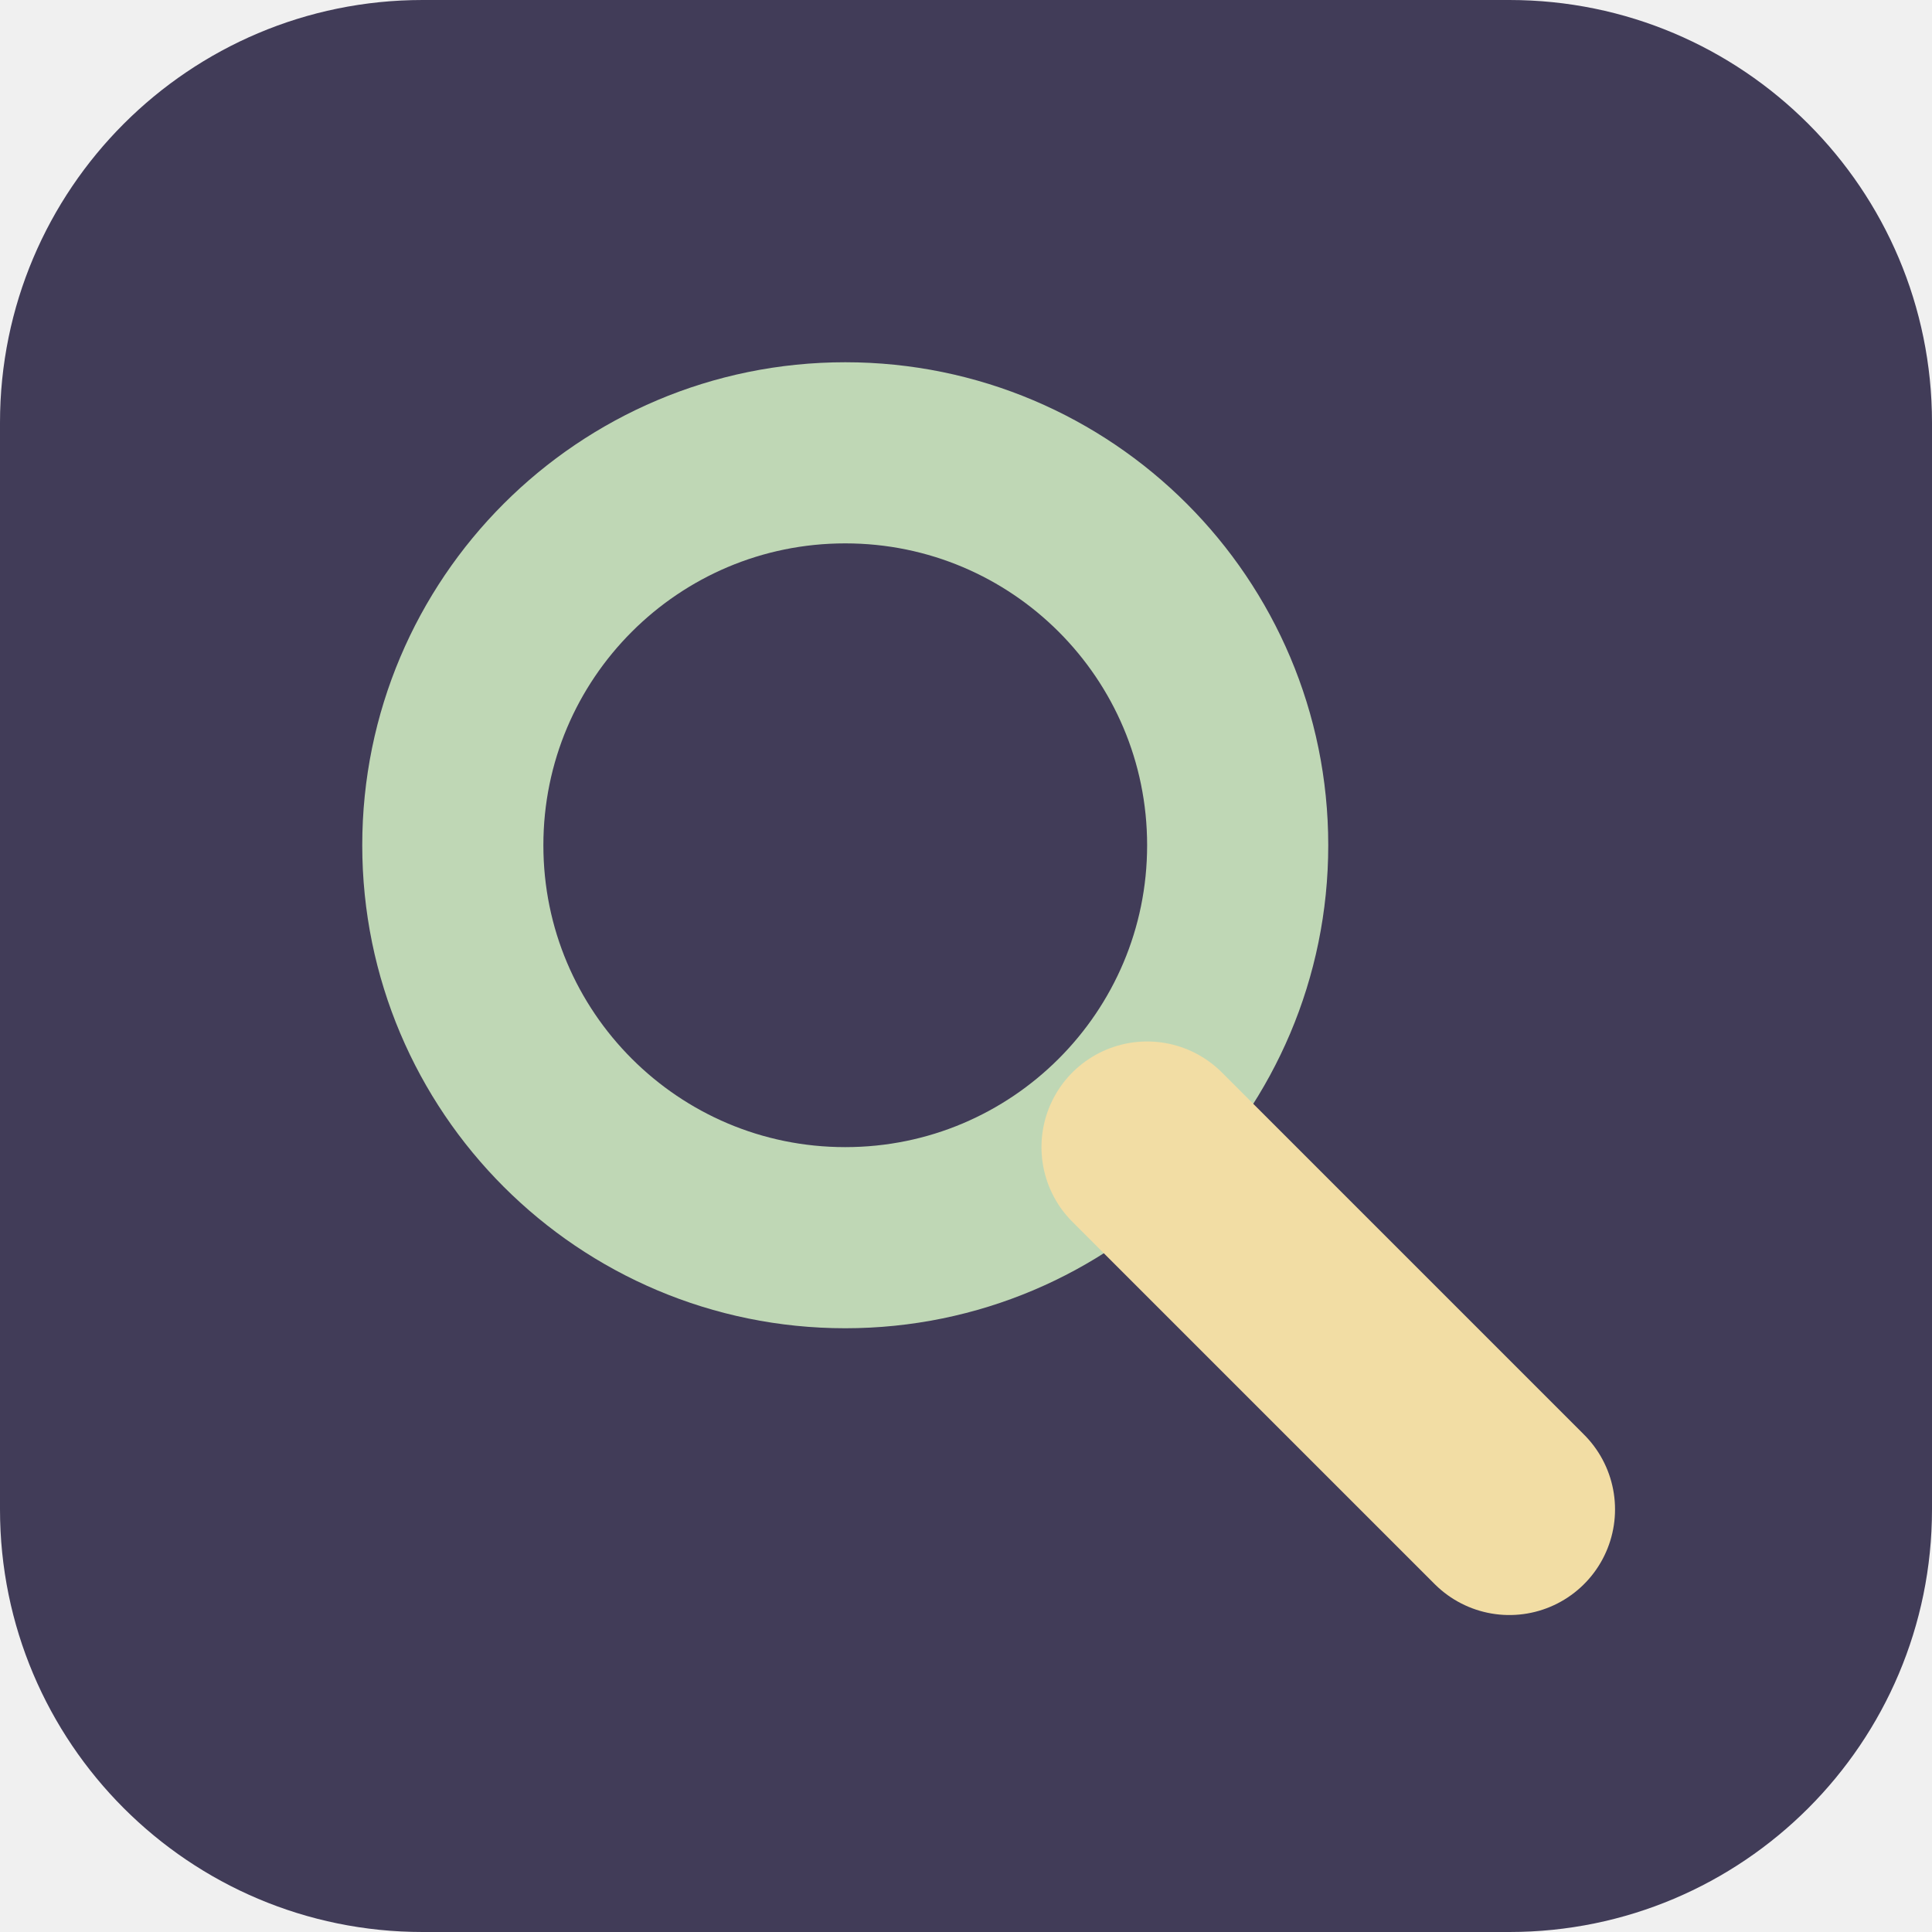
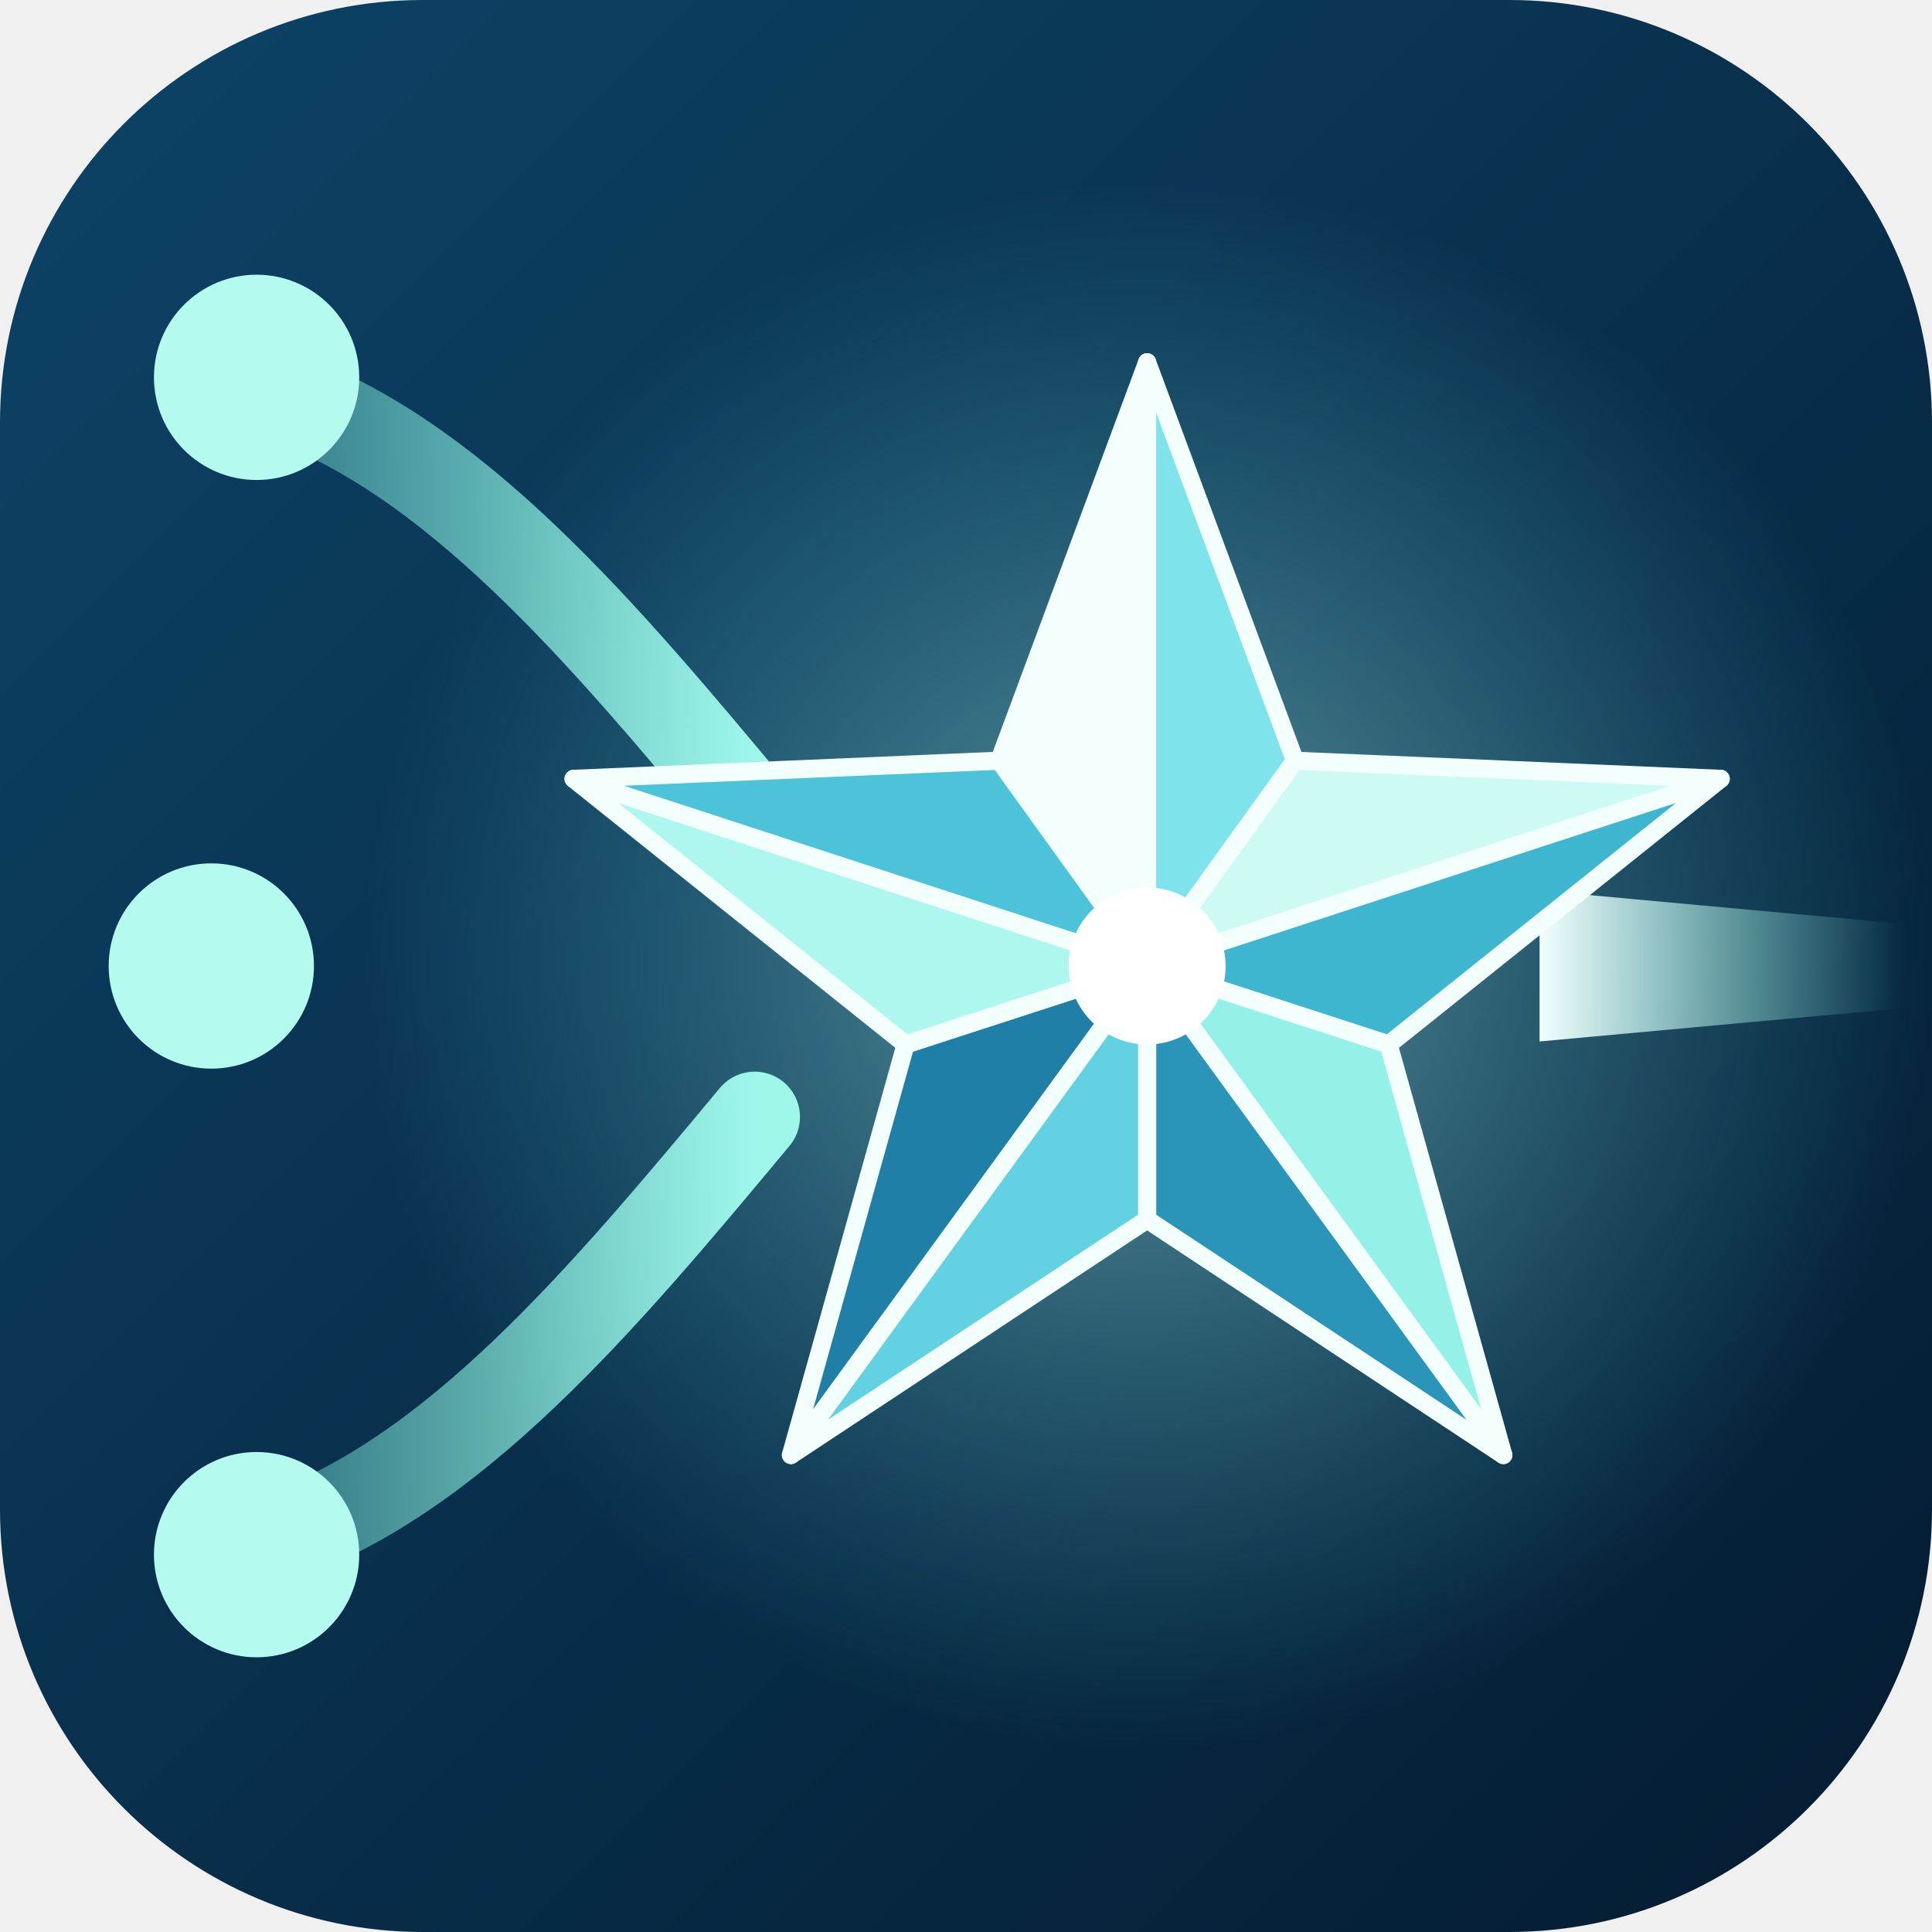
<svg xmlns="http://www.w3.org/2000/svg" viewBox="0 0 64 64">
-   <rect width="64" height="64" rx="14" fill="#413c58" />
-   <circle cx="28" cy="28" r="13" fill="none" stroke="#bfd7b5" stroke-width="6" />
-   <path d="M38 38l12 12" stroke="#f2dda4" stroke-width="7" stroke-linecap="round" />
+   <defs>
+     <linearGradient id="bg" x1="0" y1="0" x2="1" y2="1">
+       <stop offset="0" stop-color="#0d4468" />
+       <stop offset="1" stop-color="#041b30" />
+     </linearGradient>
+     <linearGradient id="feed" x1="0" y1="0" x2="1" y2="0">
+       <stop offset="0" stop-color="#7ff5e1" stop-opacity=".35" />
+       <stop offset="1" stop-color="#9ff7ea" />
+     </linearGradient>
+     <linearGradient id="beam" x1="0" y1="0" x2="1" y2="0">
+       <stop offset="0" stop-color="#f2fffd" />
+       <stop offset="1" stop-color="#7ff5e1" stop-opacity="0" />
+     </linearGradient>
+     <radialGradient id="glow" cx="38" cy="32" r="26" gradientUnits="userSpaceOnUse">
+       <stop offset="0" stop-color="#bff9f0" stop-opacity=".5" />
+       <stop offset="1" stop-color="#5ee6f2" stop-opacity="0" />
+     </radialGradient>
+   </defs>
+   <rect width="64" height="64" rx="14" fill="url(#bg)" />
+   <circle cx="38" cy="32" r="26" fill="url(#glow)" />
+   <g fill="none" stroke="url(#feed)" stroke-width="3" stroke-linecap="round">
+     <path d="M9 13C15 15 20 21 25 27" />
+     <path d="M8 32H22" />
+     <path d="M9 51C15 49 20 43 25 37" />
+   </g>
+   <g fill="#b4faef">
+     <circle cx="8.5" cy="12.5" r="3.4" />
+     <circle cx="7" cy="32" r="3.4" />
+     <circle cx="8.5" cy="51.5" r="3.4" />
+   </g>
+   <path d="M51 29.5 63 30.6 63 33.4 51 34.5Z" fill="url(#beam)" />
+   <g stroke="#f2fffd" stroke-width=".6" stroke-linejoin="round">
+     <path d="M38 32 33.1 25.2 38 12Z" fill="#f2fffd" />
+     <path d="M38 32 38 12 42.9 25.2Z" fill="#7fe3ec" />
+     <path d="M38 32 42.9 25.2 57 25.8Z" fill="#cdfbf4" />
+     <path d="M38 32 57 25.8 46 34.6Z" fill="#3fb6cf" />
+     <path d="M38 32 46 34.6 49.8 48.2Z" fill="#94f1e8" />
+     <path d="M38 32 49.8 48.2 38 40.4Z" fill="#2a95b8" />
+     <path d="M38 32 38 40.4 26.2 48.2Z" fill="#62d2e2" />
+     <path d="M38 32 26.2 48.2 30 34.6Z" fill="#1f7fa6" />
+     <path d="M38 32 30 34.6 19 25.8Z" fill="#aef7ee" />
+     <path d="M38 32 19 25.8 33.1 25.2Z" fill="#4cc3d8" />
+   </g>
+   <circle cx="38" cy="32" r="2.6" fill="#ffffff" />
</svg>
